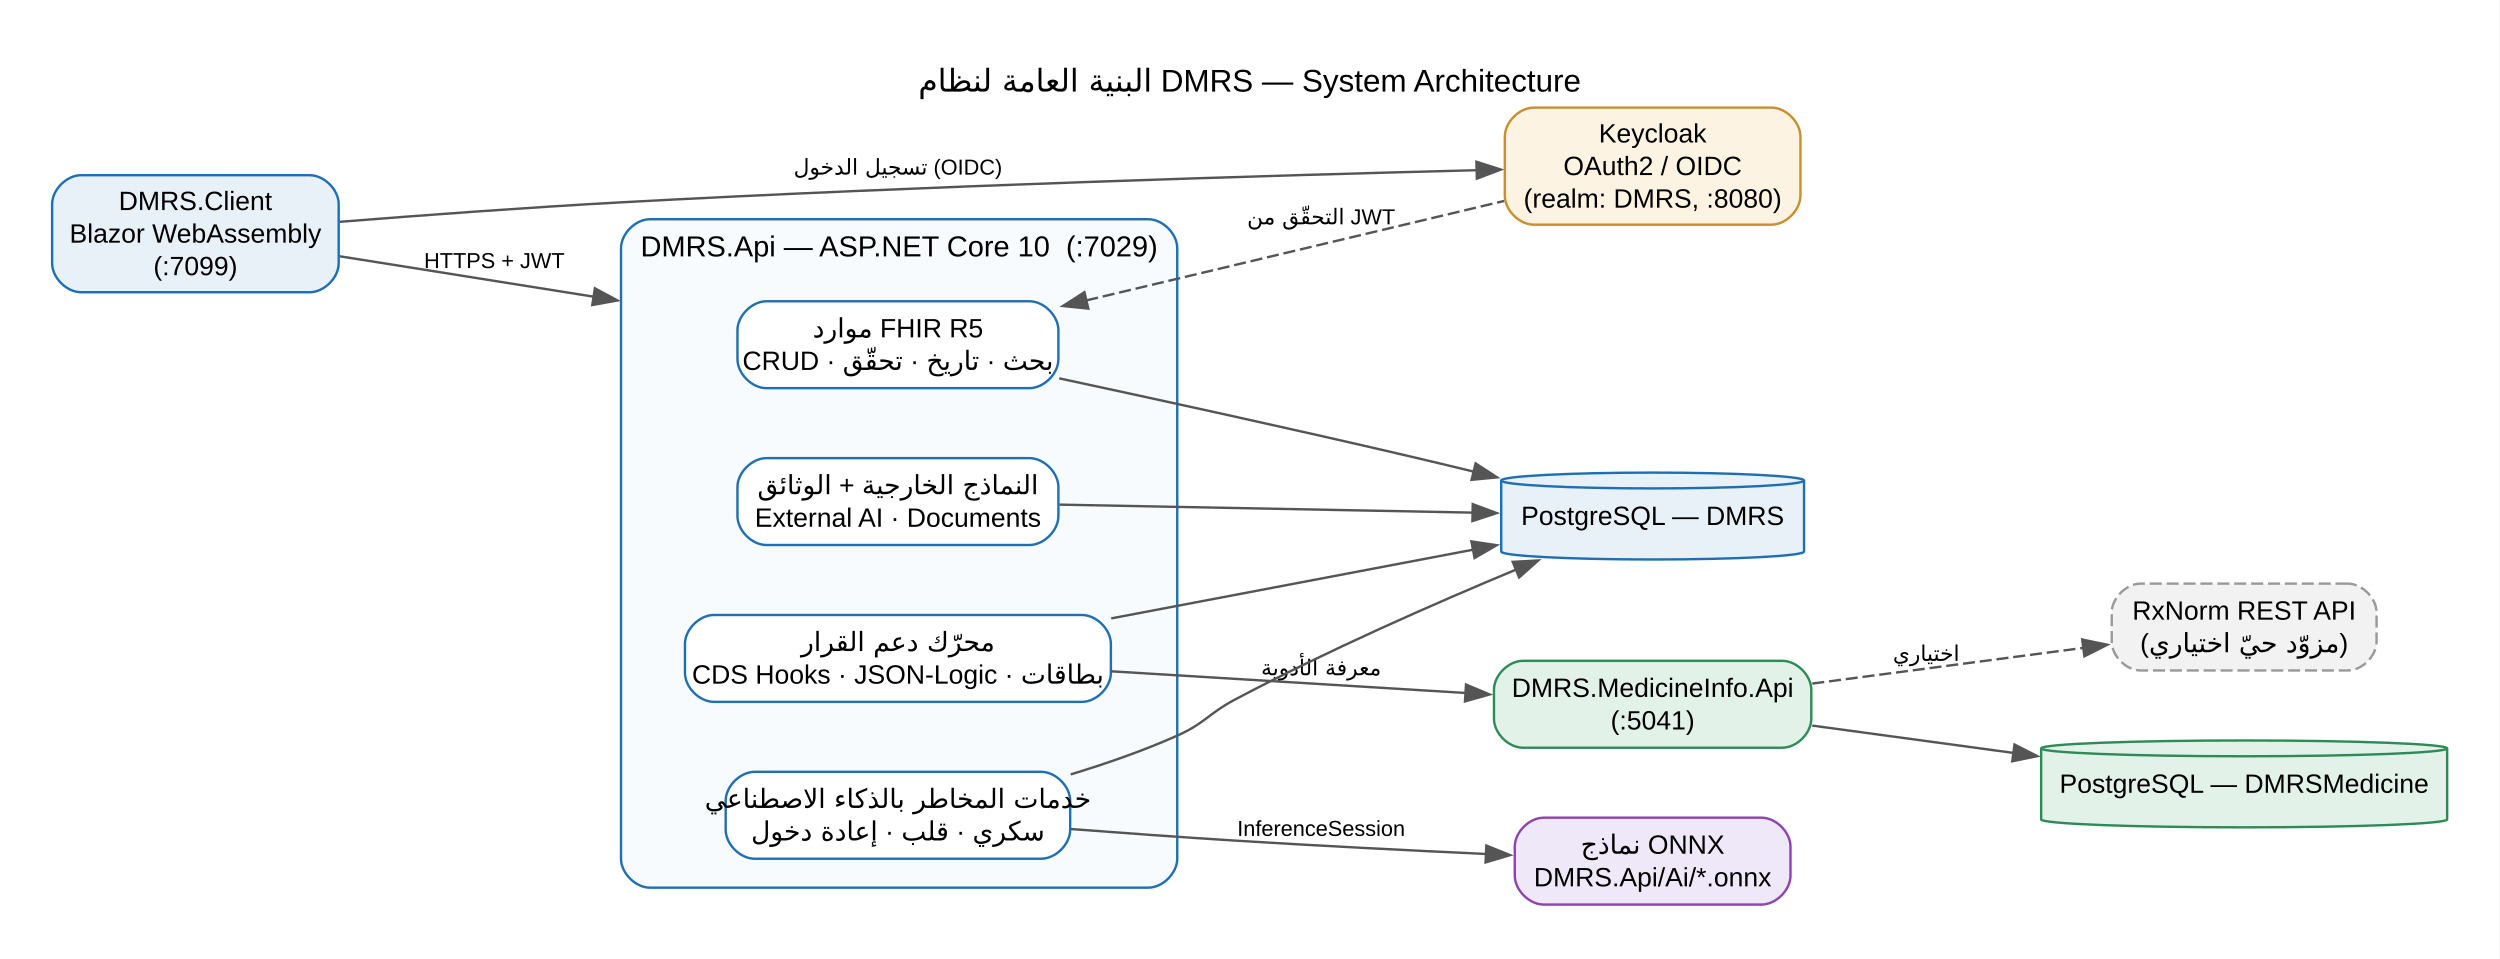
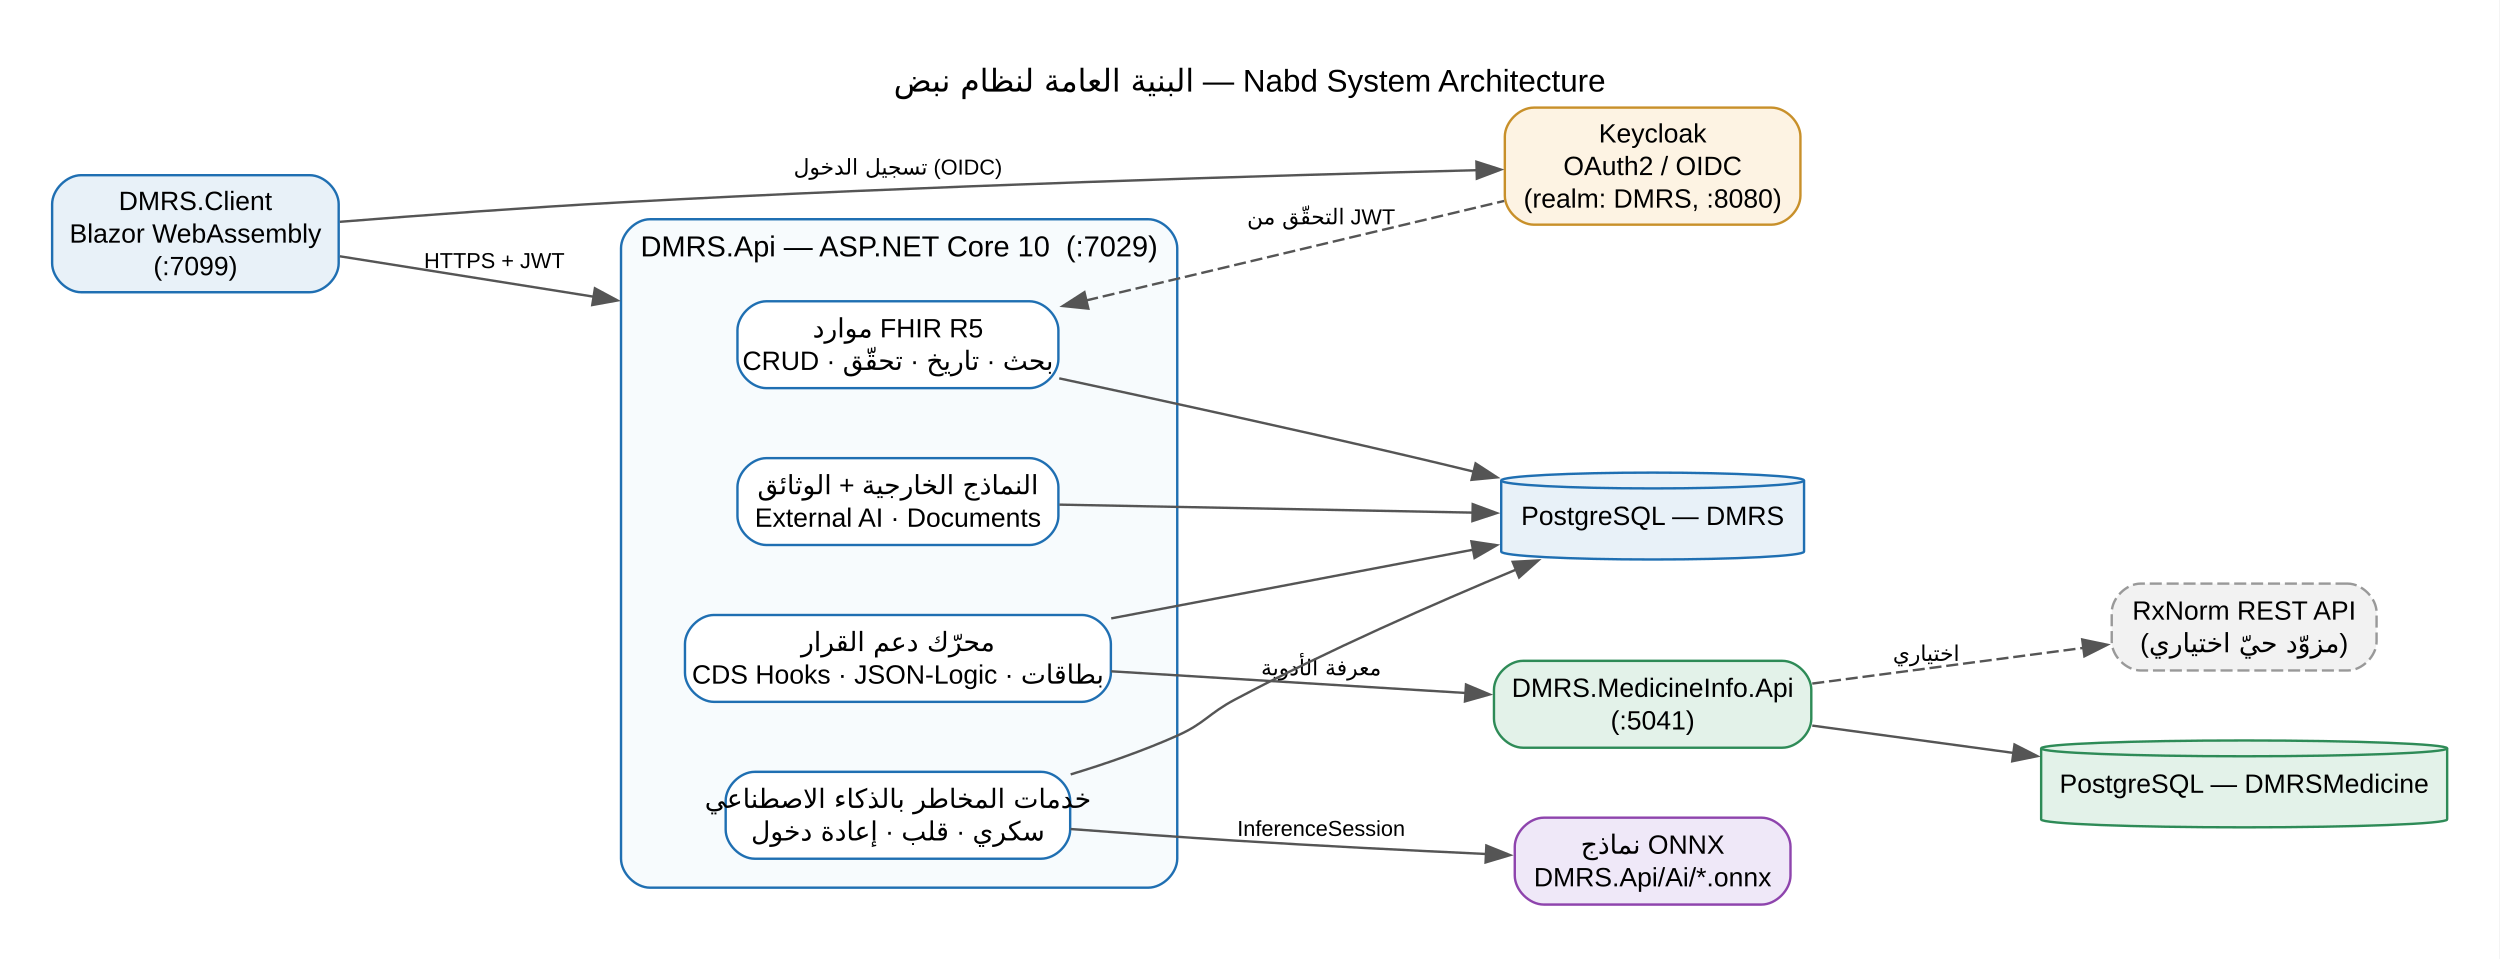
<svg xmlns="http://www.w3.org/2000/svg" width="1036pt" height="397pt" viewBox="0.00 0.00 1036.00 397.00">
  <g id="graph0" class="graph" transform="scale(1 1) rotate(0) translate(21.6 375.85)">
    <polygon fill="white" stroke="none" points="-21.6,21.6 -21.6,-375.85 1014.1,-375.85 1014.1,21.6 -21.6,21.6" />
-     <text xml:space="preserve" text-anchor="middle" x="496.25" y="-337.9" font-family="Arial" font-size="13.00">البنية العامة لنظام DMRS — System Architecture</text>
+     <text xml:space="preserve" text-anchor="middle" x="496.25" y="-337.9" font-family="Arial" font-size="13.00">البنية العامة لنظام نبض — Nabd System Architecture</text>
    <g id="clust1" class="cluster">
      <path fill="#f7fbfd" stroke="#1f6fb2" d="M247.75,-8C247.75,-8 454.25,-8 454.25,-8 460.25,-8 466.25,-14 466.25,-20 466.25,-20 466.25,-273 466.25,-273 466.25,-279 460.25,-285 454.25,-285 454.25,-285 247.75,-285 247.75,-285 241.75,-285 235.75,-279 235.75,-273 235.75,-273 235.75,-20 235.75,-20 235.75,-14 241.75,-8 247.75,-8" />
      <text xml:space="preserve" text-anchor="middle" x="351" y="-269.6" font-family="Arial" font-size="12.00">DMRS.Api — ASP.NET Core 10  (:7029)</text>
    </g>
    <g id="node1" class="node">
      <path fill="#e8f1f8" stroke="#1f6fb2" d="M106.75,-303.25C106.75,-303.25 12,-303.25 12,-303.25 6,-303.25 0,-297.25 0,-291.25 0,-291.25 0,-266.75 0,-266.75 0,-260.75 6,-254.75 12,-254.75 12,-254.75 106.75,-254.75 106.75,-254.75 112.75,-254.75 118.75,-260.75 118.75,-266.75 118.75,-266.75 118.75,-291.25 118.75,-291.25 118.75,-297.25 112.75,-303.25 106.75,-303.25" />
      <text xml:space="preserve" text-anchor="middle" x="59.38" y="-288.8" font-family="Arial" font-size="11.00">DMRS.Client</text>
      <text xml:space="preserve" text-anchor="middle" x="59.38" y="-275.3" font-family="Arial" font-size="11.00">Blazor WebAssembly</text>
      <text xml:space="preserve" text-anchor="middle" x="59.38" y="-261.8" font-family="Arial" font-size="11.00">(:7099)</text>
    </g>
    <g id="node2" class="node">
      <path fill="#fdf3e3" stroke="#c8902a" d="M712.5,-331.25C712.5,-331.25 614,-331.25 614,-331.25 608,-331.25 602,-325.25 602,-319.25 602,-319.25 602,-294.75 602,-294.75 602,-288.75 608,-282.75 614,-282.75 614,-282.75 712.5,-282.75 712.5,-282.75 718.5,-282.75 724.5,-288.75 724.5,-294.75 724.5,-294.75 724.5,-319.25 724.5,-319.25 724.5,-325.25 718.5,-331.25 712.5,-331.25" />
      <text xml:space="preserve" text-anchor="middle" x="663.25" y="-316.8" font-family="Arial" font-size="11.00">Keycloak</text>
      <text xml:space="preserve" text-anchor="middle" x="663.25" y="-303.3" font-family="Arial" font-size="11.00">OAuth2 / OIDC</text>
      <text xml:space="preserve" text-anchor="middle" x="663.25" y="-289.8" font-family="Arial" font-size="11.00">(realm: DMRS, :8080)</text>
    </g>
    <g id="edge1" class="edge">
      <path fill="none" stroke="#555555" d="M119.2,-283.93C153.23,-286.64 196.88,-289.88 235.75,-292 360.41,-298.81 505.75,-303.15 590.53,-305.33" />
      <polygon fill="#555555" stroke="#555555" points="590.23,-308.82 600.32,-305.58 590.41,-301.82 590.23,-308.82" />
      <text xml:space="preserve" text-anchor="middle" x="350.5" y="-303.5" font-family="Arial" font-size="9.00">تسجيل الدخول (OIDC)</text>
    </g>
    <g id="node3" class="node">
      <path fill="#ffffff" stroke="#1f6fb2" d="M405,-251C405,-251 296,-251 296,-251 290,-251 284,-245 284,-239 284,-239 284,-227 284,-227 284,-221 290,-215 296,-215 296,-215 405,-215 405,-215 411,-215 417,-221 417,-227 417,-227 417,-239 417,-239 417,-245 411,-251 405,-251" />
      <text xml:space="preserve" text-anchor="middle" x="350.5" y="-236.05" font-family="Arial" font-size="11.00">موارد FHIR R5</text>
      <text xml:space="preserve" text-anchor="middle" x="350.5" y="-222.55" font-family="Arial" font-size="11.00">CRUD · بحث · تاريخ · تحقّق</text>
    </g>
    <g id="edge2" class="edge">
      <path fill="none" stroke="#555555" d="M119.23,-269.64C149.61,-264.8 187.89,-258.71 224.46,-252.89" />
      <polygon fill="#555555" stroke="#555555" points="224.93,-256.36 234.26,-251.34 223.83,-249.45 224.93,-256.36" />
      <text xml:space="preserve" text-anchor="middle" x="183.25" y="-264.76" font-family="Arial" font-size="9.00">HTTPS + JWT</text>
    </g>
    <g id="edge3" class="edge">
      <path fill="none" stroke="#555555" stroke-dasharray="5,2" d="M428.54,-251.35C482.02,-264.08 552.25,-280.8 601.71,-292.58" />
      <polygon fill="#555555" stroke="#555555" points="429.41,-247.96 418.87,-249.04 427.79,-254.77 429.41,-247.96" />
      <text xml:space="preserve" text-anchor="middle" x="525.88" y="-282.9" font-family="Arial" font-size="9.00">التحقّق من JWT</text>
    </g>
    <g id="node10" class="node">
      <path fill="#e8f1f8" stroke="#1f6fb2" d="M726,-176.73C726,-178.53 697.87,-180 663.25,-180 628.63,-180 600.5,-178.53 600.5,-176.73 600.5,-176.73 600.5,-147.27 600.5,-147.27 600.5,-145.47 628.63,-144 663.25,-144 697.87,-144 726,-145.47 726,-147.27 726,-147.27 726,-176.73 726,-176.73" />
      <path fill="none" stroke="#1f6fb2" d="M726,-176.73C726,-174.92 697.87,-173.45 663.25,-173.45 628.63,-173.45 600.5,-174.92 600.5,-176.73" />
      <text xml:space="preserve" text-anchor="middle" x="663.25" y="-158.3" font-family="Arial" font-size="11.00">PostgreSQL — DMRS</text>
    </g>
    <g id="edge4" class="edge">
      <path fill="none" stroke="#555555" d="M417.34,-219.06C458.78,-210.17 513.34,-198.25 561.5,-187 570.52,-184.89 579.98,-182.63 589.33,-180.35" />
      <polygon fill="#555555" stroke="#555555" points="589.89,-183.81 598.77,-178.03 588.22,-177.01 589.89,-183.81" />
    </g>
    <g id="node4" class="node">
      <path fill="#ffffff" stroke="#1f6fb2" d="M426.75,-121C426.75,-121 274.25,-121 274.25,-121 268.25,-121 262.25,-115 262.25,-109 262.25,-109 262.25,-97 262.25,-97 262.25,-91 268.25,-85 274.25,-85 274.25,-85 426.75,-85 426.75,-85 432.75,-85 438.75,-91 438.75,-97 438.75,-97 438.75,-109 438.75,-109 438.75,-115 432.75,-121 426.75,-121" />
      <text xml:space="preserve" text-anchor="middle" x="350.5" y="-106.05" font-family="Arial" font-size="11.00">محرّك دعم القرار</text>
      <text xml:space="preserve" text-anchor="middle" x="350.5" y="-92.55" font-family="Arial" font-size="11.00">CDS Hooks · JSON-Logic · بطاقات</text>
    </g>
    <g id="node8" class="node">
      <path fill="#e3f2e9" stroke="#2e8b57" d="M717,-102C717,-102 609.5,-102 609.5,-102 603.5,-102 597.5,-96 597.5,-90 597.5,-90 597.5,-78 597.5,-78 597.5,-72 603.5,-66 609.5,-66 609.5,-66 717,-66 717,-66 723,-66 729,-72 729,-78 729,-78 729,-90 729,-90 729,-96 723,-102 717,-102" />
      <text xml:space="preserve" text-anchor="middle" x="663.25" y="-87.05" font-family="Arial" font-size="11.00">DMRS.MedicineInfo.Api</text>
      <text xml:space="preserve" text-anchor="middle" x="663.25" y="-73.55" font-family="Arial" font-size="11.00">(:5041)</text>
    </g>
    <g id="edge9" class="edge">
      <path fill="none" stroke="#555555" d="M438.89,-97.66C485.13,-94.83 541.37,-91.39 585.86,-88.67" />
      <polygon fill="#555555" stroke="#555555" points="585.91,-92.17 595.68,-88.07 585.48,-85.19 585.91,-92.17" />
      <text xml:space="preserve" text-anchor="middle" x="525.88" y="-96.02" font-family="Arial" font-size="9.00">معرفة الأدوية</text>
    </g>
    <g id="edge5" class="edge">
      <path fill="none" stroke="#555555" d="M438.89,-119.59C486.22,-128.58 544.03,-139.56 588.98,-148.09" />
      <polygon fill="#555555" stroke="#555555" points="588.16,-151.49 598.63,-149.92 589.46,-144.62 588.16,-151.49" />
    </g>
    <g id="node5" class="node">
      <path fill="#ffffff" stroke="#1f6fb2" d="M409.88,-56C409.88,-56 291.12,-56 291.12,-56 285.12,-56 279.12,-50 279.12,-44 279.12,-44 279.12,-32 279.12,-32 279.12,-26 285.12,-20 291.12,-20 291.12,-20 409.88,-20 409.88,-20 415.88,-20 421.88,-26 421.88,-32 421.88,-32 421.88,-44 421.88,-44 421.88,-50 415.88,-56 409.88,-56" />
      <text xml:space="preserve" text-anchor="middle" x="350.5" y="-41.05" font-family="Arial" font-size="11.00">خدمات المخاطر بالذكاء الاصطناعي</text>
      <text xml:space="preserve" text-anchor="middle" x="350.5" y="-27.55" font-family="Arial" font-size="11.00">سكري · قلب · إعادة دخول</text>
    </g>
    <g id="node7" class="node">
      <path fill="#efe8f8" stroke="#8e44ad" d="M708.38,-37C708.38,-37 618.12,-37 618.12,-37 612.12,-37 606.12,-31 606.12,-25 606.12,-25 606.12,-13 606.12,-13 606.12,-7 612.12,-1 618.12,-1 618.12,-1 708.38,-1 708.38,-1 714.38,-1 720.38,-7 720.38,-13 720.38,-13 720.38,-25 720.38,-25 720.38,-31 714.38,-37 708.38,-37" />
      <text xml:space="preserve" text-anchor="middle" x="663.25" y="-22.05" font-family="Arial" font-size="11.00">نماذج ONNX</text>
      <text xml:space="preserve" text-anchor="middle" x="663.25" y="-8.55" font-family="Arial" font-size="11.00">DMRS.Api/Ai/*.onnx</text>
    </g>
    <g id="edge7" class="edge">
      <path fill="none" stroke="#555555" d="M422.06,-32.3C443.91,-30.63 468.07,-28.89 490.25,-27.5 524.53,-25.36 562.69,-23.42 594.33,-21.95" />
      <polygon fill="#555555" stroke="#555555" points="594.34,-25.45 604.17,-21.49 594.02,-18.46 594.34,-25.45" />
      <text xml:space="preserve" text-anchor="middle" x="525.88" y="-29.45" font-family="Arial" font-size="9.00">InferenceSession</text>
    </g>
    <g id="edge8" class="edge">
      <path fill="none" stroke="#555555" d="M422.09,-54.94C436.95,-59.44 452.33,-64.8 466.25,-71 477.74,-76.12 479.14,-80.11 490.25,-86 528.29,-106.16 572.77,-125.71 606.97,-139.94" />
      <polygon fill="#555555" stroke="#555555" points="605.26,-143.02 615.84,-143.6 607.93,-136.55 605.26,-143.02" />
    </g>
    <g id="node6" class="node">
      <path fill="#ffffff" stroke="#1f6fb2" d="M405,-186C405,-186 296,-186 296,-186 290,-186 284,-180 284,-174 284,-174 284,-162 284,-162 284,-156 290,-150 296,-150 296,-150 405,-150 405,-150 411,-150 417,-156 417,-162 417,-162 417,-174 417,-174 417,-180 411,-186 405,-186" />
      <text xml:space="preserve" text-anchor="middle" x="350.5" y="-171.05" font-family="Arial" font-size="11.00">النماذج الخارجية + الوثائق</text>
      <text xml:space="preserve" text-anchor="middle" x="350.5" y="-157.55" font-family="Arial" font-size="11.00">External AI · Documents</text>
    </g>
    <g id="edge6" class="edge">
      <path fill="none" stroke="#555555" d="M417.4,-166.73C467.59,-165.76 536.67,-164.42 588.66,-163.42" />
      <polygon fill="#555555" stroke="#555555" points="588.7,-166.92 598.63,-163.23 588.57,-159.92 588.7,-166.92" />
    </g>
    <g id="node9" class="node">
      <path fill="#f2f2f2" stroke="#999999" stroke-dasharray="5,2" d="M951.25,-134C951.25,-134 865.5,-134 865.5,-134 859.5,-134 853.5,-128 853.5,-122 853.5,-122 853.5,-110 853.5,-110 853.5,-104 859.5,-98 865.5,-98 865.5,-98 951.25,-98 951.25,-98 957.25,-98 963.25,-104 963.25,-110 963.25,-110 963.25,-122 963.25,-122 963.25,-128 957.25,-134 951.25,-134" />
      <text xml:space="preserve" text-anchor="middle" x="908.38" y="-119.05" font-family="Arial" font-size="11.00">RxNorm REST API</text>
      <text xml:space="preserve" text-anchor="middle" x="908.38" y="-105.55" font-family="Arial" font-size="11.00">(مزوّد حيّ اختياري)</text>
    </g>
    <g id="edge11" class="edge">
      <path fill="none" stroke="#555555" stroke-dasharray="5,2" d="M729.4,-92.58C764.31,-97.17 807.18,-102.81 842.1,-107.41" />
      <polygon fill="#555555" stroke="#555555" points="841.27,-110.83 851.64,-108.66 842.18,-103.89 841.27,-110.83" />
      <text xml:space="preserve" text-anchor="middle" x="776.62" y="-101.95" font-family="Arial" font-size="9.00">اختياري</text>
    </g>
    <g id="node11" class="node">
      <path fill="#e3f2e9" stroke="#2e8b57" d="M992.5,-65.73C992.5,-67.53 954.79,-69 908.38,-69 861.96,-69 824.25,-67.53 824.25,-65.73 824.25,-65.73 824.25,-36.27 824.25,-36.27 824.25,-34.47 861.96,-33 908.38,-33 954.79,-33 992.5,-34.47 992.5,-36.27 992.5,-36.27 992.5,-65.73 992.5,-65.73" />
      <path fill="none" stroke="#2e8b57" d="M992.5,-65.73C992.5,-63.92 954.79,-62.45 908.38,-62.45 861.96,-62.45 824.25,-63.92 824.25,-65.73" />
      <text xml:space="preserve" text-anchor="middle" x="908.38" y="-47.3" font-family="Arial" font-size="11.00">PostgreSQL — DMRSMedicine</text>
    </g>
    <g id="edge10" class="edge">
      <path fill="none" stroke="#555555" d="M729.4,-75.16C754.99,-71.68 784.87,-67.63 812.75,-63.84" />
      <polygon fill="#555555" stroke="#555555" points="813.21,-67.31 822.65,-62.5 812.27,-60.38 813.21,-67.31" />
    </g>
  </g>
</svg>
